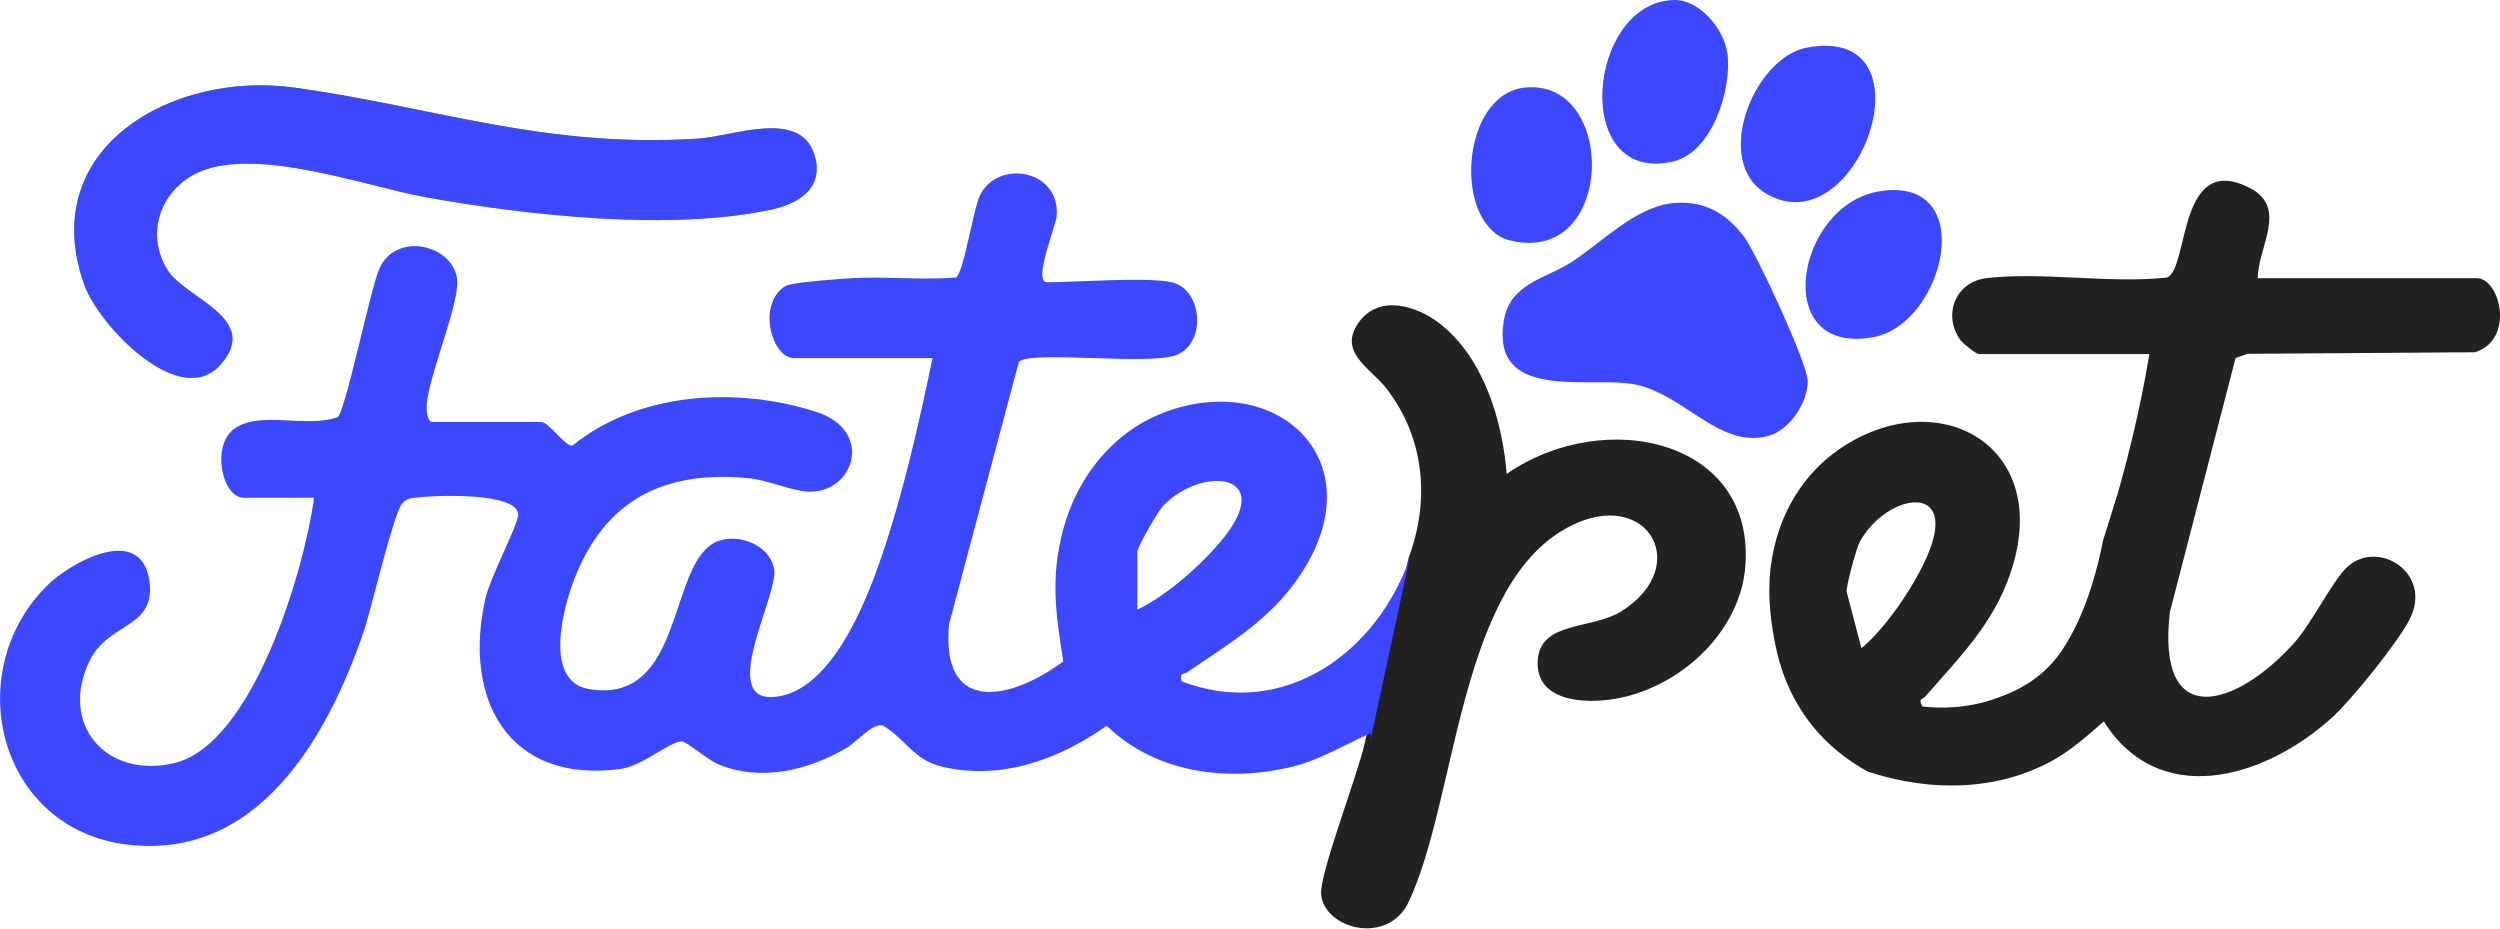
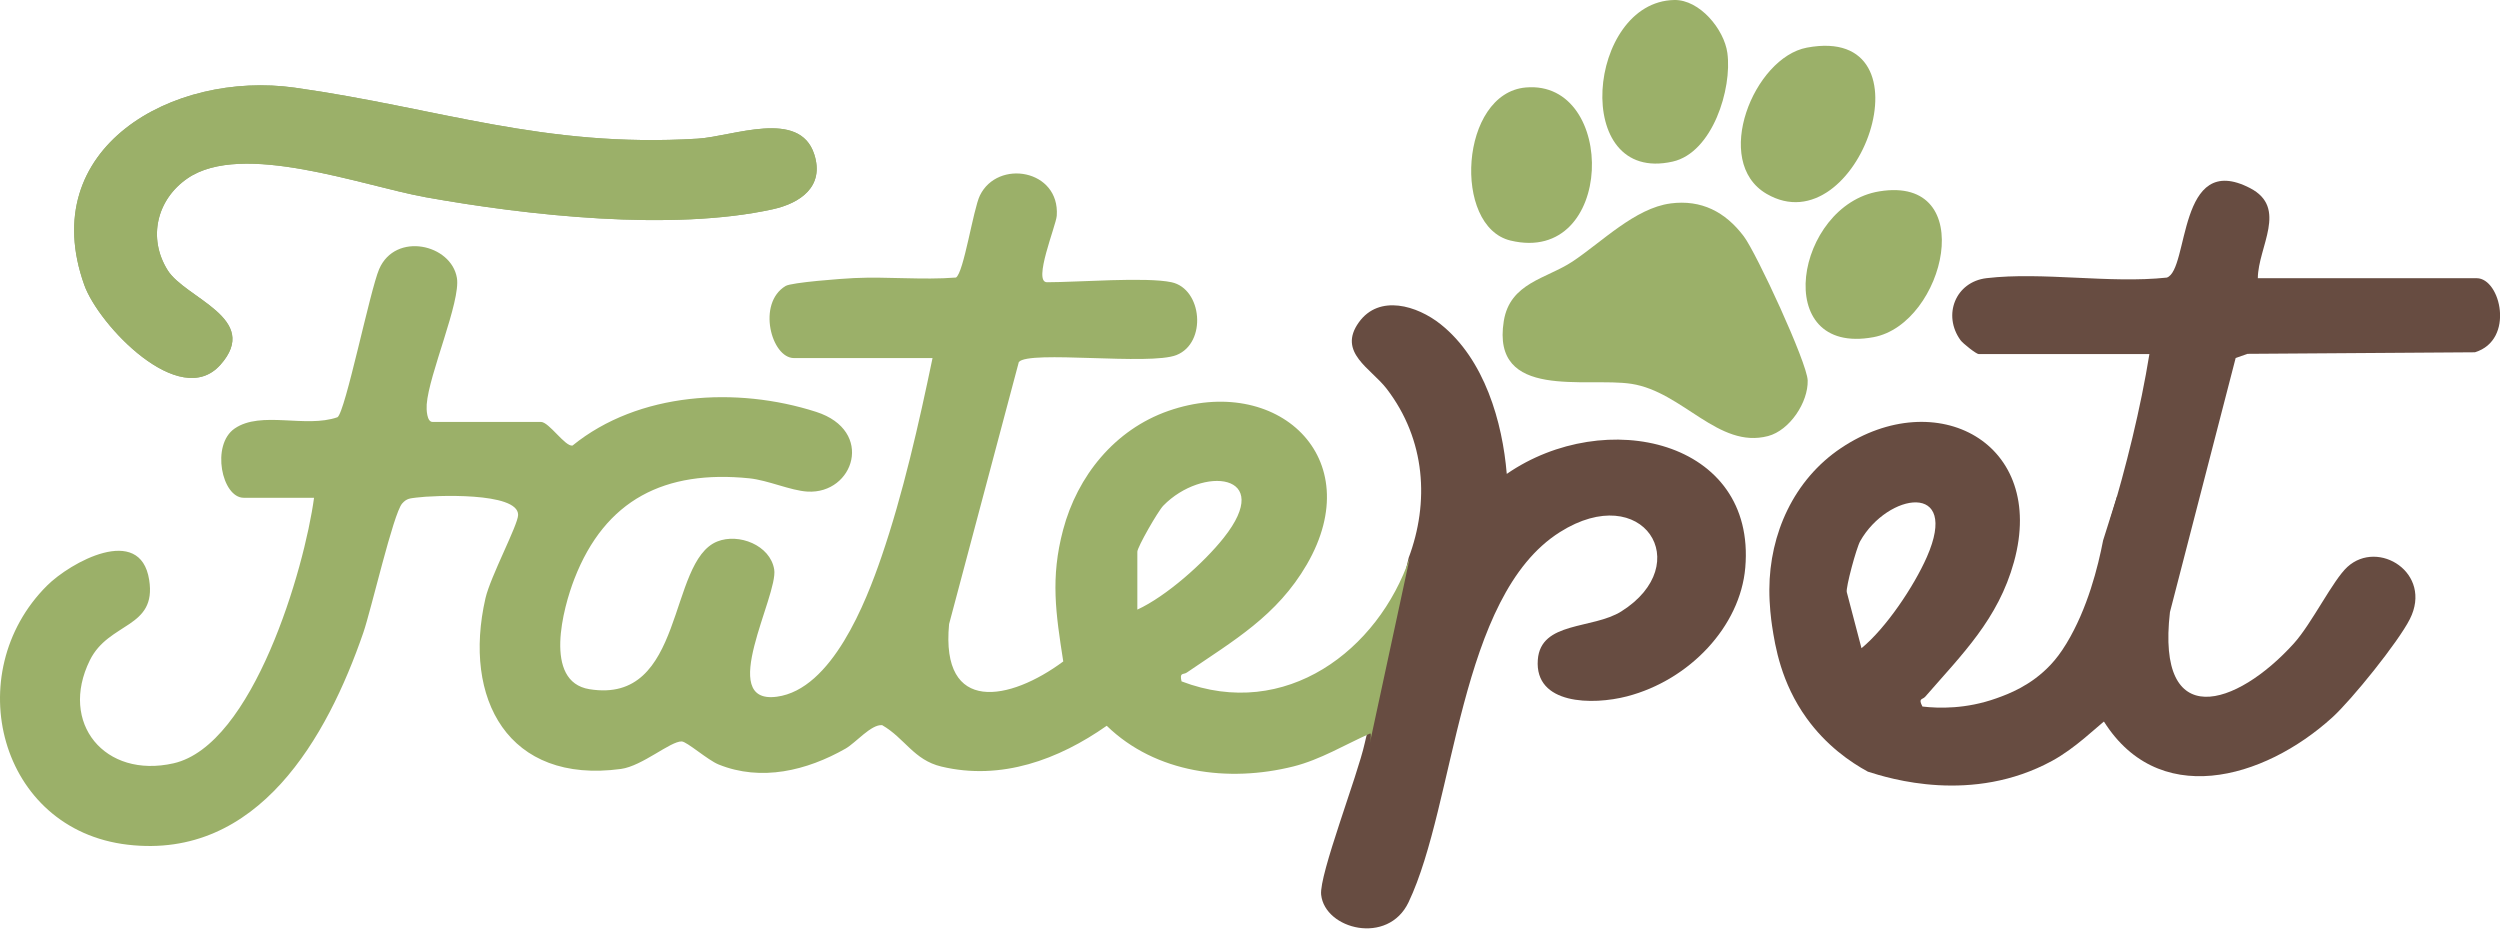
- <svg xmlns="http://www.w3.org/2000/svg" width="272" height="101" viewBox="0 0 272 101" fill="none">
-   <path d="M23.98 39.692C28.477 34.636 20.159 32.48 18.235 29.384C16.058 25.88 17.069 21.7 20.399 19.407C26.349 15.312 39.424 20.216 46.31 21.455C57.385 23.445 73.113 25.184 84.076 22.765C87.069 22.106 89.728 20.296 88.59 16.781C86.985 11.828 79.739 14.849 75.912 15.085C59.122 16.118 47.701 11.736 32.079 9.537C18.775 7.665 3.851 16.105 9.175 31.003C10.74 35.385 19.555 44.664 23.978 39.692H23.98Z" fill="#97A97B" />
-   <path d="M163.931 51.554C163.469 45.957 161.536 39.082 156.72 35.261C154.189 33.253 150.055 31.982 147.841 35.065C145.487 38.341 149.161 40.074 150.863 42.29C155.137 47.857 155.508 54.682 153.262 60.681L148.478 80.865C147.712 84.365 143.502 95.188 143.738 97.344C144.15 101.12 151.014 102.857 153.247 98.159C158.374 87.371 158.657 64.855 169.726 57.881C178.747 52.198 184.575 61.373 176.398 66.515C173.262 68.486 167.62 67.569 167.309 71.781C166.946 76.676 173.262 76.732 177.013 75.76C183.821 73.99 189.33 68.151 189.881 61.759C191.08 47.851 174.637 44.168 163.934 51.556L163.931 51.554Z" fill="#222222" />
-   <path d="M128.552 74.134C128.31 73.104 128.734 73.434 129.12 73.172C134.215 69.688 138.932 67.006 142.18 61.411C148.962 49.725 138.891 40.596 127.12 44.703C121.287 46.738 117.222 51.778 115.665 57.641C114.276 62.88 114.868 66.725 115.682 71.962C109.896 76.256 102.32 77.767 103.261 67.895L110.848 39.385C111.941 38.077 125.092 39.788 128.001 38.627C131.334 37.296 130.807 31.422 127.459 30.704C124.697 30.112 117.267 30.704 113.913 30.704C112.343 30.704 114.9 24.543 114.976 23.476C115.33 18.426 108.542 17.288 106.611 21.273C105.887 22.765 104.857 29.68 104.011 30.196C100.335 30.481 96.603 30.08 92.922 30.252C91.566 30.314 86.13 30.724 85.482 31.108C82.324 32.987 83.927 38.956 86.385 38.956H101.46C99.993 46.019 98.246 53.755 95.905 60.58C94.216 65.508 90.521 75 84.521 75.798C77.905 76.679 84.698 64.78 84.234 61.95C83.797 59.298 80.372 57.984 78.05 58.906C72.605 61.066 74.592 76.679 64.126 74.978C59.07 74.156 61.286 66.094 62.493 62.983C65.852 54.33 72.361 51.108 81.527 52.037C83.558 52.243 86.026 53.377 87.853 53.482C92.899 53.776 95.199 46.865 88.799 44.808C80.162 42.032 69.48 42.638 62.292 48.475C61.493 48.619 59.735 45.903 58.858 45.903H47.062C46.435 45.903 46.392 44.54 46.429 44.007C46.656 40.742 50.142 32.8 49.716 30.239C49.105 26.559 43.027 25.191 41.256 29.272C40.276 31.531 37.563 44.894 36.718 45.392C33.265 46.603 28.412 44.649 25.54 46.616C22.939 48.398 24.14 54.154 26.524 54.154H34.172C33.133 61.871 27.546 81.082 18.883 83.044C11.408 84.736 6.404 78.669 9.784 71.826C11.853 67.638 17.073 68.391 16.235 63.086C15.265 56.941 7.635 61.205 5.119 63.715C-4.423 73.231 -0.11 90.263 13.903 91.899C28.112 93.558 35.611 80.202 39.535 68.825C40.39 66.343 42.796 55.868 43.757 54.779C44.258 54.212 44.615 54.227 45.295 54.135C47.148 53.888 56.411 53.493 56.375 56.024C56.359 57.121 53.36 62.732 52.82 65.091C50.323 76.004 55.264 85.323 67.562 83.656C69.873 83.343 72.949 80.629 74.169 80.663C74.735 80.678 77.016 82.699 78.18 83.169C82.828 85.052 87.793 83.837 91.994 81.445C93.121 80.803 94.786 78.781 95.981 78.892C98.447 80.311 99.41 82.677 102.421 83.397C108.946 84.957 115.187 82.626 120.412 78.959C125.74 84.139 133.669 85.144 140.703 83.388C143.662 82.65 146.342 81.003 149.092 79.787C149.185 79.886 149.154 80.275 149.035 80.861L153.383 60.677C149.966 70.719 139.88 78.454 128.556 74.13L128.552 74.134ZM123.742 60.024C123.742 59.528 125.98 55.618 126.567 55.013C130.794 50.665 138.764 51.417 133.142 58.508C130.969 61.25 126.874 64.883 123.742 66.321V60.022V60.024Z" fill="#3B48FF" />
-   <path d="M230.349 53.922C229.837 55.543 229.325 57.166 228.813 58.787C228.258 61.667 227.122 66.207 224.835 69.988C224.22 71.006 223.673 71.715 223.079 72.346C220.95 74.602 218.52 75.502 217.207 75.97C213.904 77.151 210.939 77.071 209.157 76.868C208.663 75.929 209.157 76.146 209.462 75.794C213.507 71.144 217.392 67.365 219.114 61.136C222.71 48.127 210.647 41.82 200.3 48.746C195.173 52.179 192.516 58.075 192.501 64.138C192.497 65.843 192.689 67.38 192.795 68.08C193.134 70.323 193.773 74.267 196.548 78.126C198.684 81.095 201.285 82.898 203.216 83.951C205.566 84.704 214.565 87.51 223.258 82.778C225.783 81.404 227.865 79.311 230.07 77.509L233.872 59.653C232.697 57.742 231.522 55.831 230.347 53.92L230.349 53.922ZM200.924 64.423C200.799 63.942 201.97 59.599 202.386 58.867C205.371 53.6 213.276 52.327 209.637 60.599C208.229 63.799 205.19 68.34 202.525 70.519L200.926 64.423H200.924Z" fill="#222222" />
-   <path d="M269.458 30.269H245.644C245.67 26.849 248.953 22.615 244.802 20.465C236.871 16.356 238.195 29.367 235.744 30.2C229.528 30.866 222.215 29.552 216.142 30.26C212.74 30.657 211.328 34.29 213.302 37.013C213.559 37.367 215.016 38.522 215.278 38.522H233.848C232.895 44.415 231.316 50.82 229.556 56.617L228.619 78.033C234.571 88.189 246.299 84.809 253.739 78.059C255.873 76.125 260.94 69.83 262.188 67.346C264.702 62.347 258.752 58.616 255.391 61.675C253.817 63.107 251.517 67.844 249.566 69.999C243.292 76.941 234.571 79.672 236.085 66.59L243.234 38.947L244.528 38.496L269.264 38.326C273.641 36.987 272.052 30.267 269.458 30.267V30.269Z" fill="#222222" />
-   <path d="M23.98 39.692C19.557 44.664 10.743 35.385 9.177 31.003C3.853 16.105 18.777 7.665 32.081 9.537C47.703 11.736 59.124 16.118 75.914 15.085C79.741 14.849 86.987 11.828 88.592 16.781C89.73 20.296 87.072 22.106 84.078 22.765C73.113 25.182 57.388 23.445 46.312 21.455C39.427 20.216 26.352 15.312 20.401 19.407C17.069 21.7 16.058 25.88 18.237 29.384C20.162 32.48 28.481 34.638 23.982 39.692H23.98Z" fill="#3B48FF" />
-   <path d="M181.752 22.131C185.11 21.7 187.704 23.042 189.721 25.71C191.095 27.527 196.619 39.473 196.671 41.388C196.736 43.767 194.717 46.82 192.358 47.441C186.944 48.862 183.106 42.636 177.51 41.762C172.59 40.993 162.227 43.608 163.607 34.941C164.273 30.758 168.24 30.333 171.076 28.459C174.238 26.367 177.892 22.632 181.754 22.134L181.752 22.131Z" fill="#3B48FF" />
-   <path d="M196.596 5.179C210.682 2.557 202.196 26.936 192.192 21.084C186.237 17.599 190.808 6.256 196.596 5.179Z" fill="#3B48FF" />
-   <path d="M182.151 -2.22416e-05C184.916 -0.056 187.585 3.19 187.935 5.765C188.464 9.659 186.322 16.601 181.985 17.58C170.877 20.087 172.674 0.189 182.151 -2.22416e-05Z" fill="#3B48FF" />
-   <path d="M204.464 20.817C215.414 19.031 211.615 35.245 203.825 36.682C192.542 38.764 195.354 22.303 204.464 20.817Z" fill="#3B48FF" />
-   <path d="M166.009 9.516C175.987 8.655 175.722 28.895 164.348 26.172C158.001 24.652 158.828 10.136 166.009 9.516Z" fill="#3B48FF" />
+ <svg xmlns="http://www.w3.org/2000/svg" width="162" height="61" viewBox="0 0 162 61" fill="none">
+   <path d="M14.279 23.642C16.957 20.63 12.004 19.346 10.857 17.502C9.561 15.415 10.163 12.925 12.146 11.56C15.69 9.121 23.478 12.042 27.579 12.78C34.176 13.965 43.544 15.001 50.073 13.56C51.856 13.167 53.44 12.089 52.762 9.996C51.806 7.045 47.49 8.845 45.211 8.985C35.21 9.6 28.408 6.99 19.103 5.681C11.179 4.566 2.29 9.593 5.461 18.466C6.393 21.076 11.643 26.603 14.278 23.642H14.279Z" fill="#97A97B" />
+   <path d="M97.638 30.707C97.362 27.373 96.211 23.279 93.342 21.002C91.835 19.806 89.372 19.049 88.054 20.886C86.652 22.837 88.84 23.869 89.853 25.189C92.399 28.505 92.621 32.57 91.283 36.143L88.433 48.165C87.977 50.25 85.469 56.696 85.61 57.98C85.855 60.23 89.944 61.264 91.274 58.466C94.328 52.04 94.496 38.629 101.089 34.476C106.462 31.091 109.933 36.555 105.063 39.618C103.195 40.792 99.835 40.246 99.65 42.755C99.433 45.67 103.195 45.704 105.429 45.124C109.484 44.071 112.766 40.592 113.094 36.785C113.808 28.501 104.014 26.308 97.639 30.708L97.638 30.707Z" fill="#674C41" />
+   <path d="M76.565 44.156C76.421 43.542 76.673 43.739 76.903 43.583C79.938 41.508 82.747 39.911 84.682 36.578C88.721 29.617 82.723 24.18 75.712 26.626C72.237 27.839 69.816 30.84 68.889 34.333C68.061 37.453 68.414 39.743 68.899 42.862C65.453 45.42 60.94 46.32 61.501 40.44L66.02 23.459C66.671 22.68 74.504 23.699 76.237 23.007C78.221 22.215 77.908 18.716 75.914 18.289C74.268 17.936 69.843 18.289 67.845 18.289C66.91 18.289 68.433 14.618 68.478 13.983C68.689 10.975 64.646 10.297 63.496 12.671C63.065 13.56 62.451 17.679 61.947 17.985C59.758 18.156 57.535 17.916 55.343 18.019C54.535 18.056 51.297 18.3 50.911 18.529C49.03 19.648 49.985 23.203 51.449 23.203H60.428C59.554 27.41 58.514 32.018 57.119 36.083C56.113 39.018 53.912 44.672 50.339 45.147C46.398 45.672 50.444 38.584 50.168 36.899C49.908 35.32 47.867 34.537 46.485 35.086C43.242 36.372 44.425 45.672 38.191 44.659C35.18 44.169 36.5 39.367 37.219 37.514C39.219 32.361 43.096 30.441 48.556 30.995C49.765 31.118 51.235 31.793 52.324 31.855C55.329 32.031 56.699 27.914 52.887 26.689C47.743 25.036 41.38 25.396 37.099 28.873C36.623 28.959 35.576 27.341 35.054 27.341H28.027C27.654 27.341 27.628 26.529 27.65 26.212C27.785 24.267 29.862 19.537 29.608 18.011C29.244 15.819 25.624 15.005 24.57 17.436C23.985 18.781 22.37 26.74 21.867 27.037C19.81 27.758 16.919 26.594 15.208 27.766C13.659 28.827 14.375 32.256 15.795 32.256H20.35C19.731 36.852 16.403 48.294 11.244 49.463C6.791 50.471 3.811 46.857 5.824 42.782C7.056 40.287 10.166 40.735 9.666 37.575C9.089 33.916 4.544 36.455 3.045 37.95C-2.638 43.618 -0.069 53.763 8.277 54.737C16.74 55.726 21.207 47.77 23.544 40.994C24.054 39.516 25.487 33.276 26.059 32.628C26.358 32.29 26.57 32.299 26.975 32.244C28.079 32.097 33.596 31.862 33.574 33.37C33.565 34.023 31.779 37.364 31.457 38.77C29.97 45.27 32.913 50.82 40.238 49.828C41.614 49.641 43.446 48.025 44.173 48.045C44.51 48.054 45.868 49.257 46.562 49.537C49.33 50.659 52.288 49.935 54.79 48.511C55.461 48.128 56.453 46.924 57.164 46.99C58.633 47.835 59.207 49.245 61 49.673C64.887 50.603 68.604 49.214 71.716 47.03C74.89 50.115 79.612 50.714 83.802 49.668C85.564 49.228 87.161 48.247 88.798 47.523C88.854 47.582 88.836 47.814 88.765 48.163L91.354 36.141C89.319 42.122 83.312 46.729 76.567 44.154L76.565 44.156ZM73.7 35.752C73.7 35.456 75.032 33.128 75.382 32.767C77.9 30.178 82.647 30.625 79.298 34.849C78.004 36.482 75.565 38.646 73.7 39.503V35.751V35.752Z" fill="#9BB069" />
+   <path d="M137.197 32.118C136.892 33.083 136.587 34.05 136.282 35.015C135.952 36.73 135.275 39.435 133.913 41.687C133.546 42.293 133.22 42.715 132.867 43.091C131.598 44.435 130.151 44.971 129.369 45.25C127.402 45.953 125.636 45.906 124.575 45.784C124.28 45.225 124.575 45.354 124.756 45.145C127.165 42.375 129.48 40.124 130.505 36.414C132.647 28.666 125.462 24.909 119.299 29.034C116.245 31.079 114.663 34.591 114.654 38.202C114.651 39.218 114.766 40.133 114.829 40.55C115.031 41.886 115.412 44.236 117.065 46.533C118.337 48.302 119.886 49.376 121.036 50.003C122.435 50.452 127.796 52.123 132.974 49.305C134.477 48.486 135.717 47.239 137.031 46.166L139.295 35.531C138.595 34.392 137.895 33.254 137.195 32.116L137.197 32.118ZM119.671 38.372C119.596 38.086 120.293 35.499 120.542 35.063C122.32 31.926 127.028 31.167 124.86 36.095C124.021 38 122.211 40.705 120.624 42.003L119.672 38.372H119.671Z" fill="#674C41" />
+   <path d="M160.491 18.029H146.307C146.322 15.992 148.278 13.47 145.805 12.19C141.082 9.742 141.87 17.492 140.41 17.988C136.708 18.384 132.352 17.602 128.735 18.024C126.709 18.26 125.867 20.424 127.043 22.046C127.196 22.257 128.065 22.945 128.22 22.945H139.281C138.713 26.455 137.773 30.27 136.725 33.722L136.166 46.478C139.712 52.527 146.697 50.514 151.128 46.494C152.399 45.342 155.417 41.592 156.161 40.113C157.658 37.136 154.114 34.913 152.113 36.735C151.175 37.588 149.805 40.409 148.643 41.693C144.906 45.828 139.712 47.454 140.613 39.663L144.871 23.198L145.642 22.929L160.375 22.828C162.983 22.03 162.036 18.028 160.491 18.028V18.029Z" fill="#674C41" />
+   <path d="M14.279 23.642C11.645 26.603 6.395 21.076 5.462 18.466C2.291 9.593 11.18 4.566 19.105 5.681C28.409 6.99 35.212 9.6 45.212 8.985C47.492 8.845 51.807 7.045 52.763 9.996C53.441 12.089 51.858 13.167 50.075 13.56C43.544 15 34.177 13.965 27.581 12.78C23.48 12.042 15.692 9.121 12.148 11.56C10.163 12.925 9.561 15.415 10.859 17.502C12.005 19.346 16.96 20.631 14.281 23.642H14.279Z" fill="#9BB069" />
+   <path d="M108.251 13.182C110.252 12.925 111.797 13.725 112.998 15.314C113.816 16.396 117.107 23.511 117.138 24.652C117.176 26.069 115.974 27.887 114.569 28.257C111.344 29.103 109.058 25.395 105.725 24.874C102.794 24.417 96.622 25.974 97.444 20.812C97.841 18.32 100.204 18.067 101.893 16.951C103.776 15.705 105.953 13.48 108.253 13.184L108.251 13.182Z" fill="#9BB069" />
+   <path d="M117.092 3.085C125.482 1.523 120.428 16.044 114.469 12.558C110.922 10.483 113.644 3.727 117.092 3.085Z" fill="#9BB069" />
+   <path d="M108.489 0C110.136 -0.033 111.726 1.901 111.934 3.434C112.249 5.754 110.973 9.888 108.39 10.471C101.774 11.965 102.845 0.113 108.489 0Z" fill="#9BB069" />
+   <path d="M121.779 12.4C128.302 11.336 126.039 20.993 121.399 21.849C114.679 23.089 116.353 13.285 121.779 12.4Z" fill="#9BB069" />
+   <path d="M98.874 5.668C104.818 5.155 104.659 17.211 97.885 15.589C94.104 14.684 94.597 6.038 98.874 5.668Z" fill="#9BB069" />
</svg>
